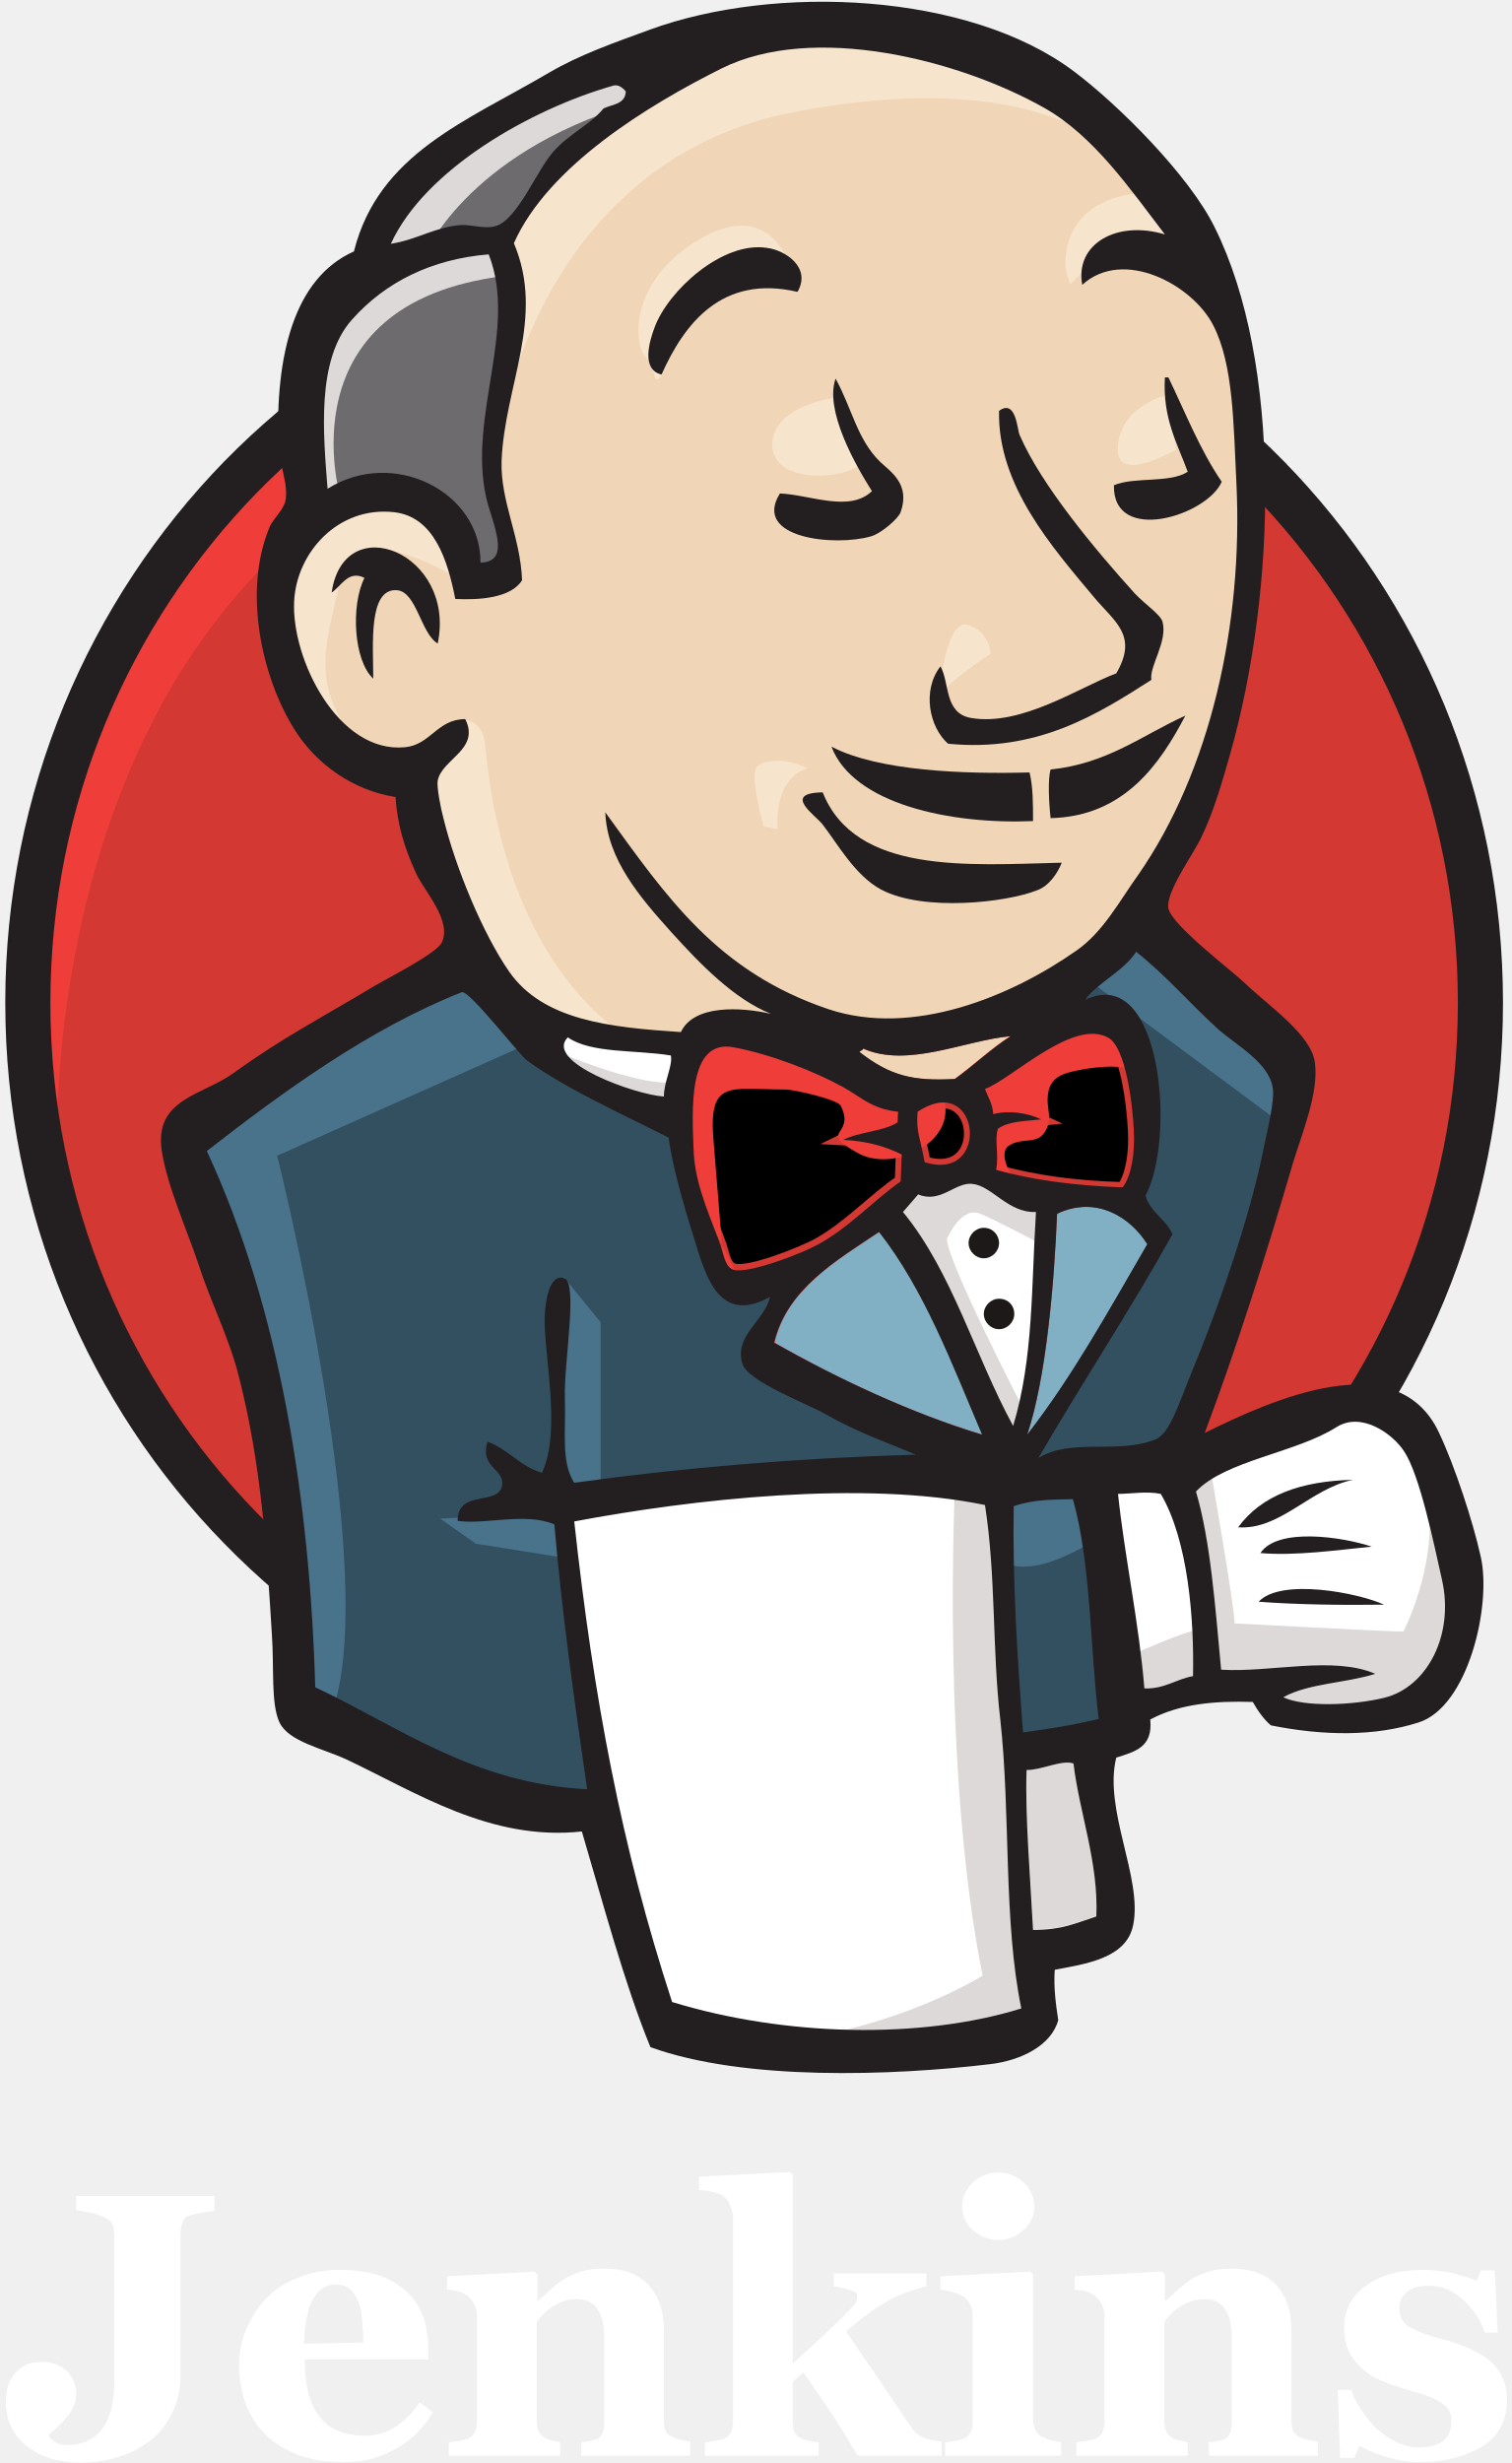
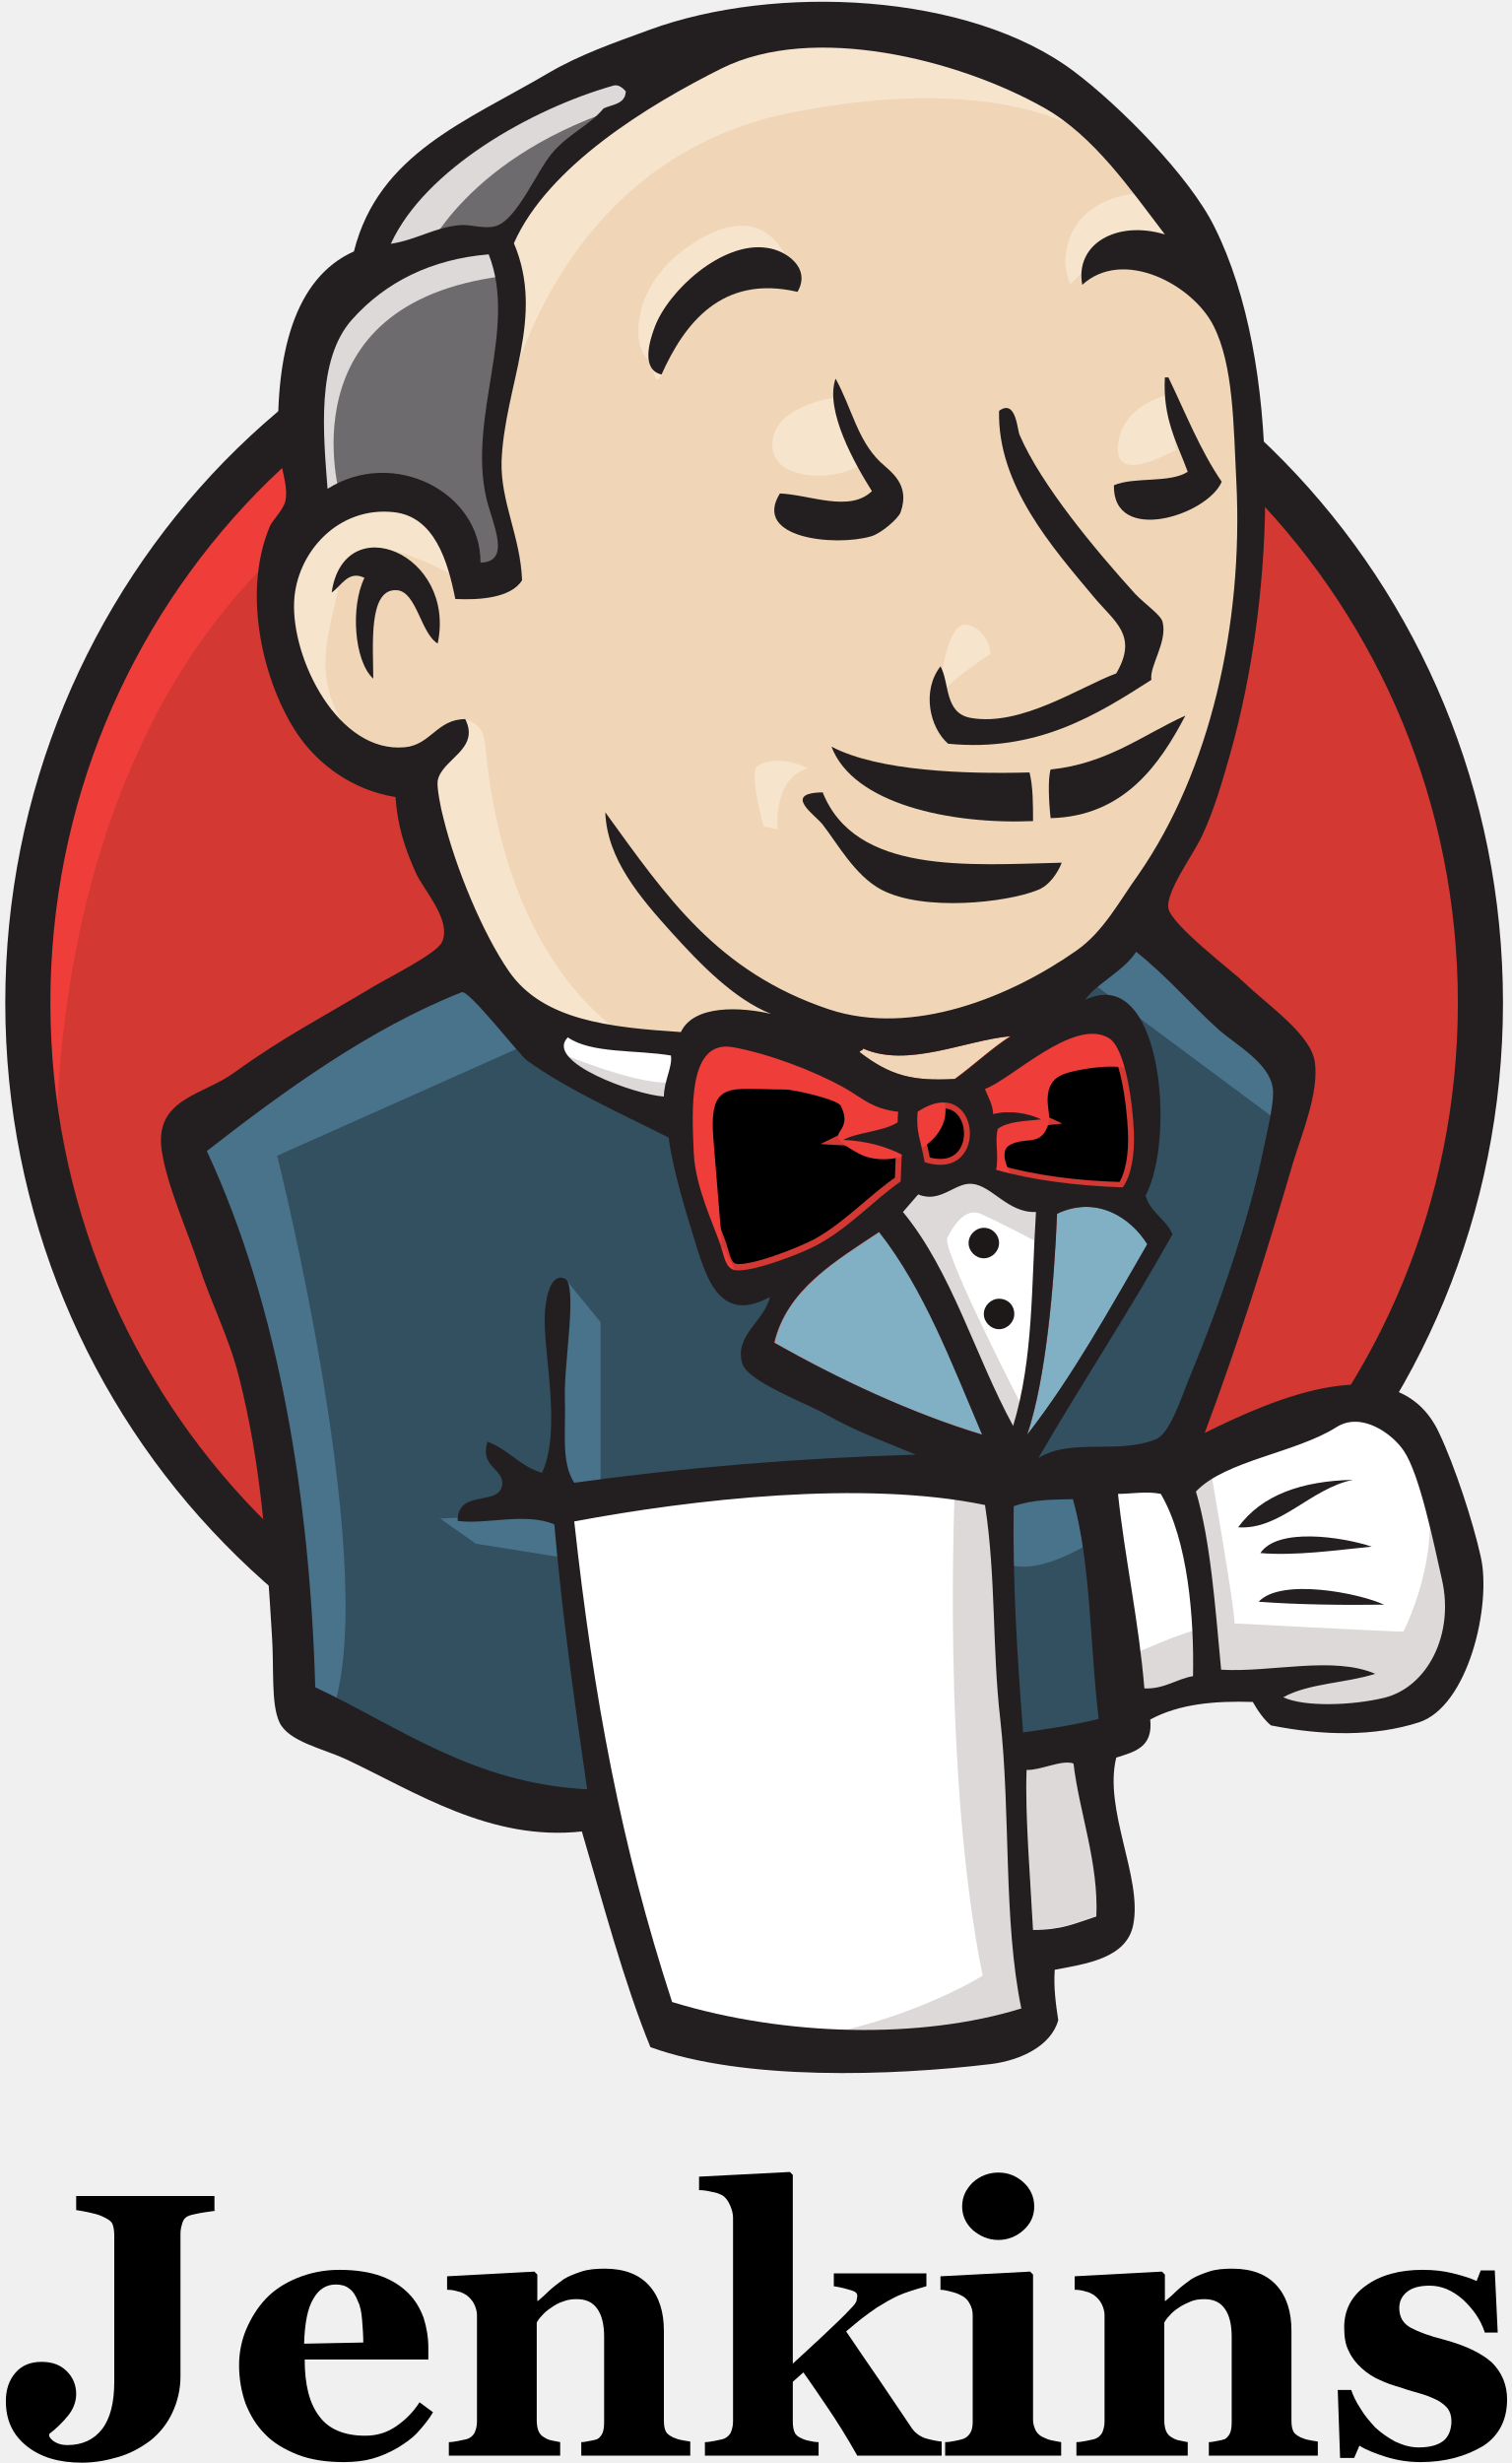
<svg xmlns="http://www.w3.org/2000/svg" width="256px" height="417px" viewBox="0 0 256 417" version="1.1" preserveAspectRatio="xMidYMid">
  <g>
    <path d="M250.741,169.278 C250.741,238.735 195.671,295.095 127.702,295.095 C59.733,295.095 4.664,238.735 4.664,169.278 C4.664,99.82 59.733,43.46 127.702,43.46 C195.671,43.46 250.741,99.82 250.741,169.278" fill="#D33833" />
    <path d="M9.724,200.434 C9.724,200.434 0.794,69.259 121.749,65.488 L113.315,51.398 L47.727,73.426 L28.974,94.958 L12.602,126.313 L3.274,162.828 L6.053,187.237" fill="#EF3D3A" />
    <path d="M43.46,83.448 C21.929,105.575 8.533,136.037 8.533,169.774 L8.533,169.774 C8.533,203.51 21.929,233.972 43.46,256.099 L43.46,256.099 C65.091,278.226 94.76,291.82 127.702,291.82 L127.702,291.82 C160.645,291.82 190.313,278.226 211.944,256.099 L211.944,256.099 C233.476,233.972 246.871,203.51 246.871,169.774 L246.871,169.774 C246.871,136.037 233.476,105.575 211.944,83.448 L211.944,83.448 C190.313,61.42 160.645,47.727 127.702,47.727 L127.702,47.727 C94.859,47.727 65.091,61.321 43.46,83.448 L43.46,83.448 L43.46,83.448 Z M38.003,261.358 C15.082,237.941 0.893,205.495 0.893,169.774 L0.893,169.774 C0.893,134.053 15.082,101.606 38.003,78.09 L38.003,78.09 C60.924,54.673 92.676,40.087 127.702,40.087 L127.702,40.087 C162.729,40.087 194.481,54.673 217.402,78.09 L217.402,78.09 C240.322,101.507 254.512,133.953 254.512,169.774 L254.512,169.774 C254.512,205.495 240.322,237.941 217.402,261.358 L217.402,261.358 C194.481,284.874 162.729,299.361 127.702,299.361 L127.702,299.361 C92.676,299.361 60.924,284.874 38.003,261.358 L38.003,261.358 L38.003,261.358 Z" fill="#231F20" />
    <path d="M179.498,169.972 L160.744,172.75 L135.442,175.628 L119.07,176.025 L103.095,175.529 L90.89,171.758 L80.074,160.05 L71.64,136.136 L69.755,130.977 L58.543,127.206 L51.994,116.391 L47.33,100.912 L52.49,87.318 L64.695,83.051 L74.518,87.715 L79.181,98.034 L84.837,97.141 L86.722,94.76 L84.837,83.944 L84.341,70.35 L87.119,51.597 L87.02,40.881 L95.553,27.188 L110.536,16.372 L136.732,5.16 L165.805,9.426 L191.107,27.684 L202.816,46.437 L210.357,60.031 L212.242,93.767 L206.586,122.84 L196.267,148.639 L186.543,162.431" fill="#F0D6B7" />
    <path d="M163.622,251.039 L96.645,253.817 L96.645,265.029 L102.301,304.422 L99.522,307.696 L52.688,291.721 L49.414,286.065 L44.75,233.079 L33.736,201.327 L31.355,193.786 L68.862,167.988 L80.571,163.324 L90.89,176.025 L99.82,183.963 L110.14,187.237 L114.803,188.626 L120.459,213.036 L124.726,218.195 L135.541,214.425 L128,229.011 L168.682,248.26 L163.622,251.039" fill="#335061" />
    <path d="M52.49,87.516 L64.695,83.25 L74.518,87.913 L79.181,98.233 L84.837,97.34 L86.226,91.684 L83.448,80.868 L86.226,55.07 L83.845,40.98 L92.279,31.157 L110.536,16.67 L105.377,9.625 L79.578,22.326 L68.763,30.76 L62.71,43.857 L53.383,56.558 L50.605,71.541 L52.49,87.516" fill="#6D6B6D" />
    <path d="M71.74,43.46 C71.74,43.46 78.784,26.096 106.865,17.662 C134.946,9.228 108.254,11.609 108.254,11.609 L77.792,23.318 L66.084,35.026 L60.924,44.353 L71.74,43.46" fill="#DCD9D8" />
    <path d="M57.65,84.242 C57.65,84.242 47.826,51.398 85.333,46.735 L83.944,41.079 L58.146,47.132 L50.605,71.541 L52.49,87.516 L57.65,84.242" fill="#DCD9D8" />
    <path d="M72.633,127.802 L78.784,121.848 C78.784,121.848 81.563,122.146 82.059,125.42 C82.555,128.695 83.944,158.264 104.087,174.14 C105.972,175.628 89.104,171.758 89.104,171.758 L74.121,148.341" fill="#F7E4CD" />
    <path d="M158.859,118.871 C158.859,118.871 159.95,104.682 163.82,105.774 C167.69,106.865 167.69,110.735 167.69,110.735 C167.69,110.735 158.363,116.688 158.859,118.871" fill="#F7E4CD" />
    <path d="M197.755,66.878 C197.755,66.878 190.016,68.465 189.321,75.312 C188.626,82.158 197.755,76.701 199.144,76.205" fill="#F7E4CD" />
    <path d="M141.098,67.374 C141.098,67.374 130.778,68.763 130.778,75.312 C130.778,81.86 142.487,81.364 145.761,78.586" fill="#F7E4CD" />
    <path d="M77.395,97.836 C77.395,97.836 59.634,87.02 57.749,97.34 C55.864,107.659 51.696,115.101 60.527,125.916 L54.474,124.031 L48.819,109.544 L46.933,95.454 L57.749,84.242 L69.953,85.135 L76.998,90.791 L77.395,97.836" fill="#F7E4CD" />
    <path d="M85.829,68.267 C85.829,68.267 93.767,26.989 134.053,19.051 C167.194,12.502 184.657,20.44 191.206,27.981 C191.206,27.981 161.637,-7.144 133.557,3.572 C105.476,14.388 84.837,34.034 85.333,46.636 C86.127,68.267 85.829,68.267 85.829,68.267" fill="#F7E4CD" />
    <path d="M194.481,32.645 C194.481,32.645 180.887,32.149 180.391,44.353 C180.391,44.353 180.391,46.239 181.284,48.124 C181.284,48.124 192.099,35.919 198.648,42.468" fill="#F7E4CD" />
    <path d="M135.045,49.414 C135.045,49.414 132.664,30.76 116.788,41.575 C106.468,48.62 107.46,58.443 109.247,60.329 C111.132,62.214 110.636,65.984 112.025,63.405 C113.414,60.825 113.017,52.391 118.177,50.009 C123.237,47.628 131.771,45.048 135.045,49.414" fill="#F7E4CD" />
    <path d="M90.989,176.025 L46.933,195.671 C46.933,195.671 65.191,268.304 55.864,290.828 L49.315,288.447 L48.819,260.763 L36.614,208.372 L31.454,193.885 L77.395,162.927 L90.989,176.025" fill="#49728B" />
    <path d="M95.454,216.211 L101.705,223.851 L101.705,251.932 L94.264,251.932 C94.264,251.932 93.371,232.285 93.371,229.904 C93.371,227.522 94.264,219.088 94.264,219.088" fill="#49728B" />
    <path d="M95.653,256.198 L74.518,257.091 L80.571,261.358 L95.553,263.74" fill="#49728B" />
    <path d="M167.789,251.535 L185.153,251.039 L189.42,294.102 L171.659,296.484 L167.789,251.535" fill="#335061" />
    <path d="M172.453,251.535 L198.648,250.146 C198.648,250.146 209.464,222.958 209.464,221.569 C209.464,220.18 218.791,182.177 218.791,182.177 L197.656,160.149 L193.389,156.378 L182.177,167.591 L182.177,211.15 L172.453,251.535" fill="#335061" />
    <path d="M184.161,248.26 L167.789,251.535 L170.171,264.633 C176.223,267.411 186.543,259.969 186.543,259.969" fill="#49728B" />
    <path d="M184.657,166.202 L217.501,190.611 L218.394,179.398 L193.588,156.478 L184.657,166.202" fill="#49728B" />
    <path d="M111.926,343.814 L102.202,304.422 L97.34,275.349 L96.546,253.817 L140.502,251.436 L167.789,251.436 L165.309,300.651 L169.575,338.654 L169.079,345.699 L133.457,348.478 L111.926,343.814" fill="#FFFFFF" />
    <path d="M161.736,251.039 C161.736,251.039 159.355,299.758 166.4,334.487 C166.4,334.487 152.31,343.417 131.771,345.699 L171.163,344.31 L175.826,341.532 L170.171,264.732 L168.682,248.26" fill="#DCD9D8" />
    <path d="M190.115,290.431 L208.372,285.271 L243.002,283.386 L248.161,267.411 L238.834,239.727 L228.019,238.338 L213.036,243.002 L198.747,250.047 L191.107,248.657 L185.153,251.039" fill="#FFFFFF" />
    <path d="M189.817,281.005 C189.817,281.005 202.022,275.349 203.907,275.845 L198.747,250.047 L204.8,247.665 C204.8,247.665 209.067,272.074 209.067,274.853 C209.067,274.853 235.262,276.242 237.643,276.242 C237.643,276.242 243.299,265.426 241.91,254.214 L247.07,269.197 L247.566,277.631 L240.025,288.843 L231.591,290.729 L217.501,290.233 L212.837,284.18 L196.465,286.561 L191.305,288.447" fill="#DCD9D8" />
    <path d="M171.361,247.764 L161.042,221.569 L150.226,206.09 C150.226,206.09 152.608,199.541 155.882,199.541 L166.698,199.541 L177.017,203.312 L176.124,220.676 L171.361,247.764" fill="#FFFFFF" />
    <path d="M173.445,238.834 C173.445,238.834 160.347,213.532 160.347,209.761 C160.347,209.761 162.729,204.105 166.003,205.495 C169.278,206.884 176.322,210.654 176.322,210.654 L176.322,201.724 L160.347,198.45 L149.532,199.839 L167.789,243.101 L171.56,243.597" fill="#DCD9D8" />
    <path d="M116.093,177.017 L103.095,175.628 L90.89,171.857 L90.89,176.124 L96.843,182.673 L115.597,191.107" fill="#FFFFFF" />
    <path d="M95.157,178.406 C95.157,178.406 109.643,184.459 114.406,183.07 L114.902,188.726 L101.805,185.947 L93.867,180.291 L95.157,178.406" fill="#DCD9D8" />
    <path d="M190.115,201.129 C182.177,200.93 174.933,199.938 168.682,198.152 C169.079,195.572 168.285,193.091 168.98,191.206 C170.766,189.916 173.643,189.916 176.322,189.619 C174.04,188.527 170.766,188.031 168.186,188.726 C168.087,186.94 167.293,185.848 166.797,184.459 C171.262,182.871 181.78,172.453 187.733,175.826 C190.611,177.513 191.802,186.84 192,191.504 C192.198,195.274 191.603,199.045 190.115,201.129" fill="#D33833" />
    <path d="M190.115,201.129 C182.177,200.93 174.933,199.938 168.682,198.152 C169.079,195.572 168.285,193.091 168.98,191.206 C170.766,189.916 173.643,189.916 176.322,189.619 C174.04,188.527 170.766,188.031 168.186,188.726 C168.087,186.94 167.293,185.848 166.797,184.459 C171.262,182.871 181.78,172.453 187.733,175.826 C190.611,177.513 191.802,186.84 192,191.504 C192.198,195.274 191.603,199.045 190.115,201.129 L190.115,201.129 Z" stroke="#D33833" stroke-width="2" />
    <path d="M152.112,188.13 C152.112,188.726 152.112,189.321 152.012,189.916 C149.532,191.504 145.563,191.504 142.784,192.893 C146.753,193.091 149.929,194.084 152.707,195.374 C152.608,196.862 152.608,198.45 152.509,199.938 C147.944,203.014 143.777,207.678 138.419,210.654 C135.839,212.043 127.008,215.616 124.329,214.921 C122.84,214.524 122.642,212.639 122.047,210.853 C120.757,207.082 117.78,200.93 117.482,195.175 C117.184,187.932 116.391,175.727 124.229,177.216 C130.58,178.406 137.922,181.284 142.784,183.963 C145.86,185.749 147.547,187.733 152.112,188.13" fill="#D33833" />
    <path d="M152.112,188.13 C152.112,188.726 152.112,189.321 152.012,189.916 C149.532,191.504 145.563,191.504 142.784,192.893 C146.753,193.091 149.929,194.084 152.707,195.374 C152.608,196.862 152.608,198.45 152.509,199.938 C147.944,203.014 143.777,207.678 138.419,210.654 C135.839,212.043 127.008,215.616 124.329,214.921 C122.84,214.524 122.642,212.639 122.047,210.853 C120.757,207.082 117.78,200.93 117.482,195.175 C117.184,187.932 116.391,175.727 124.229,177.216 C130.58,178.406 137.922,181.284 142.784,183.963 C145.86,185.749 147.547,187.733 152.112,188.13 L152.112,188.13 Z" stroke="#D33833" stroke-width="2" />
    <path d="M156.577,196.763 C155.882,192.794 155.088,191.702 155.386,188.229 C166.003,181.184 167.888,200.335 156.577,196.763" fill="#D33833" />
    <path d="M156.577,196.763 C155.882,192.794 155.088,191.702 155.386,188.229 C166.003,181.184 167.888,200.335 156.577,196.763 L156.577,196.763 Z" stroke="#D33833" stroke-width="2" />
    <path d="M171.857,199.938 C171.857,199.938 168.583,195.274 170.964,193.885 C173.346,192.496 175.628,193.885 177.017,191.504 C178.406,189.122 177.017,187.733 177.513,184.955 C178.009,182.177 180.291,181.681 182.673,181.184 C185.054,180.688 191.603,179.795 192.496,182.078 L189.718,173.643 L184.062,171.758 L166.301,182.078 L165.408,187.237 L165.408,197.557" fill="#EF3D3A" />
    <path d="M122.642,215.417 C122.047,208.074 121.451,200.831 120.856,193.488 C119.864,182.574 123.436,184.459 132.961,184.459 C134.45,184.459 141.891,186.146 142.388,187.237 C144.967,192.496 138.121,191.305 145.364,195.274 C151.417,198.549 162.233,193.29 159.752,185.848 C158.363,184.161 152.608,185.352 150.524,184.26 C146.853,182.375 143.181,180.49 139.51,178.605 C134.847,176.223 124.13,172.651 119.169,176.025 C106.567,184.558 119.963,205.991 124.428,214.921" fill="#EF3D3A" />
    <path d="M135.045,49.414 C122.245,46.437 115.895,54.772 112.025,63.405 C108.552,62.611 109.941,57.848 110.834,55.467 C113.116,49.216 122.344,40.781 129.885,41.972 C133.06,42.369 137.426,45.346 135.045,49.414" fill="#231F20" />
    <path d="M197.259,63.901 L197.854,63.901 C200.732,69.854 203.212,76.205 206.884,81.563 C204.403,87.318 188.428,92.279 188.626,82.158 C192.099,80.67 198.053,81.86 201.129,79.876 C199.343,75.014 196.862,70.847 197.259,63.901" fill="#231F20" />
    <path d="M141.495,64.099 C144.273,69.16 145.166,74.419 149.036,78.189 C150.822,79.876 154.195,81.96 152.509,86.722 C152.112,87.814 149.234,90.295 147.547,90.791 C141.495,92.577 127.305,91.188 132.068,83.547 C137.129,83.746 143.876,86.822 147.647,83.15 C144.769,78.586 139.609,69.457 141.495,64.099" fill="#231F20" />
    <path d="M194.977,115.101 C185.848,120.955 175.628,127.405 160.546,125.916 C157.371,123.138 156.081,116.887 159.256,112.819 C160.843,115.597 159.851,120.757 164.416,121.55 C172.949,123.039 182.871,116.291 189.023,114.009 C192.794,107.56 188.726,105.278 185.253,101.11 C178.208,92.676 168.881,82.158 169.178,69.557 C172.056,67.473 172.254,72.732 172.651,73.625 C176.322,82.158 185.55,93.172 192.198,100.515 C193.885,102.301 196.564,104.087 196.862,105.278 C197.755,108.651 194.58,112.819 194.977,115.101" fill="#231F20" />
    <path d="M74.121,108.949 C71.243,107.262 70.549,100.118 67.175,99.919 C62.313,99.622 63.206,109.247 63.206,114.902 C59.932,111.926 59.336,102.598 61.718,97.836 C58.94,96.447 57.749,99.324 56.161,100.316 C58.245,85.929 77.296,93.668 74.121,108.949" fill="#231F20" />
    <path d="M200.732,121.153 C196.465,129.29 190.412,138.22 177.91,138.518 C177.612,135.938 177.414,131.87 177.91,130.282 C187.535,129.29 193.488,124.428 200.732,121.153" fill="#231F20" />
    <path d="M140.8,126.412 C148.738,130.58 163.423,131.076 174.338,130.778 C174.933,133.16 174.933,136.136 174.933,139.014 C160.943,139.609 144.471,136.136 140.8,126.412" fill="#231F20" />
    <path d="M139.312,134.152 C144.868,148.043 163.82,146.456 179.795,146.059 C179.101,147.845 177.612,150.028 175.628,150.722 C170.468,152.806 156.378,154.394 149.234,150.623 C144.769,148.242 141.792,142.784 139.312,139.609 C138.22,138.121 132.267,134.251 139.312,134.152" fill="#231F20" />
    <path d="M194.282,210.654 C187.833,221.767 181.581,233.178 173.941,242.902 C177.116,233.476 178.505,217.6 179.002,205.495 C185.749,202.319 191.504,206.189 194.282,210.654" fill="#81B0C4" />
    <path d="M229.11,250.543 C221.867,252.031 216.806,259.076 209.662,258.58 C213.631,253.122 220.378,250.741 229.11,250.543" fill="#231F20" />
    <path d="M232.285,261.854 C226.332,262.45 219.386,263.442 213.433,262.946 C216.31,258.58 227.225,260.167 232.285,261.854" fill="#231F20" />
    <path d="M234.369,271.678 C227.721,271.777 219.485,271.678 213.135,271.181 C216.905,267.113 230.102,269.693 234.369,271.678" fill="#231F20" />
    <path d="M181.78,298.468 C182.772,306.803 186.047,315.237 185.65,324.366 C181.978,325.557 179.895,326.648 174.933,326.648 C174.636,318.909 173.544,307.002 173.842,299.56 C176.223,299.758 179.795,297.873 181.78,298.468" fill="#DCD9D8" />
    <path d="M171.064,175.429 C167.69,177.612 164.912,180.291 161.637,182.673 C154.493,183.07 150.623,182.177 145.464,178.109 C145.563,177.811 146.059,177.91 146.059,177.513 C153.699,180.887 163.423,176.124 171.064,175.429" fill="#F0D6B7" />
    <path d="M131.175,227.324 C133.259,218.295 141.495,213.532 148.936,208.571 C156.577,218.295 161.24,230.797 166.4,242.902 C154.195,239.231 141.792,233.377 131.175,227.324" fill="#81B0C4" />
    <path d="M173.842,299.659 C173.544,307.101 174.536,318.909 174.933,326.747 C179.895,326.747 181.978,325.656 185.65,324.465 C186.047,315.336 182.772,306.902 181.78,298.567 C179.795,297.873 176.223,299.758 173.842,299.659 L173.842,299.659 Z M97.24,257.588 C100.515,287.454 105.178,312.459 113.811,338.952 C132.961,344.806 155.981,345.302 172.949,340.043 C169.873,325.16 171.163,307.002 169.377,291.026 C167.988,279.02 168.682,267.014 166.797,254.809 C146.257,250.543 117.284,253.817 97.24,257.588 L97.24,257.588 Z M171.659,255.008 C171.46,267.808 172.254,280.509 173.247,293.309 C178.208,292.614 181.482,292.118 186.047,291.026 C184.558,278.722 184.757,264.732 181.681,253.817 C178.208,253.916 175.132,253.817 171.659,255.008 L171.659,255.008 Z M196.564,252.924 C194.183,252.428 191.504,252.924 189.321,252.924 C190.412,263.343 192.893,274.853 193.786,285.867 C197.259,285.966 199.144,284.279 202.022,283.783 C202.22,274.158 201.228,260.862 196.564,252.924 L196.564,252.924 L196.564,252.924 Z M234.369,287.454 C241.712,285.668 246.276,276.738 244.192,267.51 C242.803,261.358 240.422,249.65 237.743,245.681 C235.857,242.803 230.598,238.933 226.332,241.612 C219.485,245.978 207.479,247.268 202.518,252.527 C204.998,260.862 205.792,272.174 206.784,282.691 C215.318,283.188 225.736,280.31 232.881,283.386 C227.919,284.974 221.569,284.974 217.302,287.355 C220.874,289.042 229.011,288.744 234.369,287.454 L234.369,287.454 L234.369,287.454 Z M166.301,242.902 C161.141,230.797 156.478,218.295 148.837,208.571 C141.395,213.532 133.259,218.295 131.076,227.324 C141.792,233.377 154.195,239.231 166.301,242.902 L166.301,242.902 Z M179.002,205.495 C178.505,217.6 177.116,233.476 173.941,242.902 C181.581,233.079 187.833,221.767 194.282,210.654 C191.504,206.189 185.749,202.319 179.002,205.495 L179.002,205.495 Z M164.614,200.434 C161.736,200.136 159.256,203.808 155.485,202.22 C154.592,203.212 153.798,204.205 152.905,205.197 C161.24,215.318 165.11,229.606 171.56,241.414 C175.033,230.003 174.636,217.6 175.429,205.197 C170.667,205.395 167.988,200.732 164.614,200.434 L164.614,200.434 Z M155.386,188.229 C155.088,191.702 155.882,192.794 156.577,196.763 C167.888,200.335 166.003,181.184 155.386,188.229 L155.386,188.229 Z M142.784,184.062 C137.922,181.383 130.58,178.505 124.229,177.315 C116.391,175.826 117.184,188.031 117.482,195.274 C117.78,201.029 120.757,207.082 122.047,210.952 C122.642,212.738 122.84,214.623 124.329,215.02 C127.008,215.616 135.938,212.143 138.419,210.753 C143.777,207.876 147.944,203.212 152.509,200.037 C152.608,198.549 152.608,196.961 152.707,195.473 C149.929,194.084 146.853,193.191 142.784,192.992 C145.464,191.603 149.532,191.603 152.012,190.016 C152.012,189.42 152.012,188.825 152.112,188.229 C147.547,187.733 145.86,185.749 142.784,184.062 L142.784,184.062 Z M96.149,175.628 C92.081,179.795 107.56,185.352 112.422,185.65 C112.422,183.07 113.91,180.589 113.612,178.704 C107.758,177.712 100.118,178.406 96.149,175.628 L96.149,175.628 Z M146.158,177.513 C146.158,177.91 145.662,177.811 145.563,178.109 C150.822,182.177 154.691,183.07 161.736,182.673 C164.912,180.391 167.789,177.612 171.163,175.429 C163.423,176.124 153.699,180.887 146.158,177.513 L146.158,177.513 Z M192,191.405 C191.802,186.84 190.611,177.414 187.733,175.727 C181.78,172.254 171.262,182.772 166.797,184.36 C167.293,185.749 168.087,186.84 168.186,188.626 C170.865,187.932 174.04,188.428 176.322,189.519 C173.643,189.817 170.766,189.817 168.98,191.107 C168.384,192.992 169.178,195.473 168.682,198.053 C174.933,199.839 182.177,200.732 190.115,201.029 C191.603,199.045 192.198,195.274 192,191.405 L192,191.405 Z M89.302,179.597 C88.012,178.704 79.38,167.491 78.189,167.988 C62.611,174.14 48.025,184.757 35.026,194.878 C47.429,221.569 52.49,254.214 53.383,285.668 C67.572,292.316 80.074,301.941 99.423,302.933 C97.141,287.157 95.157,272.967 93.867,258.084 C89.005,256 82.059,258.183 77.495,257.488 C77.495,252.031 84.44,255.107 85.036,251.436 C85.433,248.657 81.166,248.459 82.555,244.093 C86.127,245.383 88.012,248.26 91.783,249.352 C95.256,241.811 91.783,228.416 92.279,222.065 C92.378,220.874 92.874,215.516 95.553,216.409 C97.935,217.203 95.454,230.797 95.653,236.75 C95.851,242.307 94.958,247.566 97.24,251.039 C115.895,248.459 134.847,246.871 155.088,246.276 C150.623,244.391 145.364,242.605 139.609,239.33 C136.434,237.544 126.611,233.873 125.718,230.896 C124.229,226.133 129.488,223.653 130.381,219.584 C120.955,224.744 119.169,214.623 116.887,207.578 C114.902,201.129 113.712,196.267 113.216,192.595 C104.98,188.428 96.248,184.558 89.302,179.597 L89.302,179.597 L89.302,179.597 Z M183.764,169.278 C196.763,163.026 199.144,192.794 193.984,202.419 C194.778,205.296 197.457,206.388 198.549,208.967 C191.305,221.966 183.268,234.071 175.826,246.871 C181.284,243.398 189.222,246.276 195.671,243.696 C198.053,242.803 199.74,237.346 201.526,232.98 C206.487,221.073 211.647,205.991 213.929,194.679 C214.425,192.099 215.913,186.443 215.516,184.161 C214.921,179.994 209.364,176.918 206.487,174.437 C201.228,169.674 197.953,165.606 192.397,161.141 C190.313,164.416 185.55,166.598 183.764,169.278 L183.764,169.278 L183.764,169.278 Z M59.634,54.078 C53.482,60.924 54.772,73.625 55.467,82.753 C66.679,75.709 81.464,83.349 81.364,95.256 C86.722,95.157 83.349,88.608 82.357,84.341 C79.181,70.549 87.715,55.665 82.753,43.064 C73.129,43.857 65.29,47.727 59.634,54.078 L59.634,54.078 L59.634,54.078 Z M103.888,14.487 C89.898,18.456 71.938,28.676 66.183,41.278 C70.648,40.583 73.724,38.4 78.09,38.102 C79.777,38.003 81.96,38.797 83.845,38.301 C87.616,37.309 90.89,28.775 93.767,25.6 C96.546,22.524 99.919,21.135 102.202,18.357 C103.69,17.662 105.873,17.662 105.972,15.479 C105.377,14.784 104.682,14.288 103.888,14.487 L103.888,14.487 Z M176.819,18.257 C162.233,10.022 137.625,3.87 122.146,11.609 C109.643,17.86 92.775,28.18 87.02,41.178 C92.378,53.78 85.433,65.29 84.936,78.09 C84.738,84.936 88.112,90.791 88.409,98.233 C86.524,101.309 80.967,101.606 77.098,101.408 C75.808,94.859 73.526,87.516 66.778,86.722 C57.253,85.631 50.208,93.569 49.811,101.805 C49.315,111.529 57.253,127.603 68.564,126.512 C72.93,126.115 74.022,121.749 78.784,121.749 C81.364,126.909 74.816,128.496 74.121,132.167 C73.922,133.16 74.617,136.831 75.113,138.617 C77.197,147.051 81.761,158.065 86.226,164.515 C91.981,172.75 103.194,173.941 115.299,174.735 C117.482,170.071 125.42,170.468 130.58,171.659 C124.329,169.178 118.574,163.225 113.811,157.966 C108.353,151.913 102.797,145.464 102.499,137.526 C112.918,151.913 121.451,164.515 140.304,170.865 C154.592,175.628 171.262,168.682 182.276,160.943 C186.84,157.767 189.519,152.608 192.794,148.043 C204.899,130.58 210.555,105.774 209.364,81.662 C208.868,71.74 208.868,61.817 205.495,55.169 C202.022,48.223 190.214,41.873 183.268,48.223 C181.978,41.377 189.023,37.209 197.259,39.69 C191.405,32.05 185.253,23.02 176.819,18.257 L176.819,18.257 L176.819,18.257 Z M204.006,242.605 C215.417,236.949 236.651,227.423 243.696,242.605 C246.375,248.26 249.451,257.687 250.741,263.541 C252.626,271.678 248.657,288.943 240.223,291.622 C232.781,294.003 224.149,293.904 215.219,292.118 C214.127,291.225 213.036,289.736 212.143,288.149 C205.792,287.95 199.74,288.447 194.778,291.126 C195.274,295.888 192.099,296.583 189.023,297.575 C186.84,306.406 193.488,317.916 191.901,325.854 C190.809,331.609 183.764,332.502 178.605,333.495 C178.406,336.67 178.803,339.349 179.2,342.028 C178.009,346.394 172.75,348.874 167.69,349.47 C151.119,351.454 126.016,352.347 110.14,346.592 C105.674,335.678 102.202,322.481 98.53,310.078 C83.051,311.764 70.45,303.429 58.642,297.873 C54.574,295.988 48.918,294.896 47.33,291.622 C45.842,288.447 46.437,282.394 46.04,276.738 C45.147,262.152 44.254,248.062 40.484,233.178 C38.797,226.431 35.721,220.577 33.637,214.127 C31.653,208.174 28.279,200.732 27.386,194.778 C26.096,185.947 34.431,185.451 39.69,181.581 C47.926,175.628 54.375,172.353 63.305,166.995 C65.984,165.408 73.922,161.439 74.816,159.553 C76.602,155.882 71.74,150.722 70.45,147.845 C68.366,143.281 67.274,139.411 66.977,134.946 C59.535,133.755 53.78,129.29 50.406,124.329 C44.75,115.994 40.781,100.614 45.743,89.005 C46.14,88.112 48.025,86.226 48.322,84.837 C48.918,82.059 47.231,78.388 47.132,75.411 C46.636,60.229 49.712,47.132 59.932,42.567 C64.099,25.997 78.983,20.54 92.974,12.304 C98.233,9.228 103.988,7.243 109.941,5.06 C131.274,-2.778 164.118,-1.29 181.879,12.105 C189.42,17.761 201.426,29.767 205.693,38.499 C217.104,61.42 216.211,99.82 208.273,127.802 C207.181,131.572 205.693,137.029 203.51,141.594 C202.022,144.769 197.358,151.02 197.854,153.798 C198.45,156.676 208.571,164.316 210.753,166.4 C214.623,170.171 222.065,175.132 222.66,179.895 C223.355,184.955 220.478,191.901 218.989,196.763 C214.226,213.036 209.464,228.019 204.006,242.605 L204.006,242.605 Z" fill="#231F20" />
    <path d="M128.099,129.885 C128.695,129.091 132.068,127.802 136.831,130.084 C136.831,130.084 131.175,130.977 131.671,140.403 L129.29,139.907 C129.389,140.006 126.909,131.473 128.099,129.885" fill="#F7E4CD" />
    <path d="M169.178,210.456 C169.178,211.845 167.988,213.036 166.598,213.036 C165.209,213.036 164.019,211.845 164.019,210.456 C164.019,209.067 165.209,207.876 166.598,207.876 C168.087,207.876 169.178,209.067 169.178,210.456" fill="#1D1919" />
    <path d="M171.758,222.462 C171.758,223.851 170.567,225.042 169.178,225.042 C167.789,225.042 166.598,223.851 166.598,222.462 C166.598,221.073 167.789,219.882 169.178,219.882 C170.667,219.882 171.758,220.974 171.758,222.462" fill="#1D1919" />
-     <g transform="translate(0.992248, 367.1318)" fill="#fff">
+     <g transform="translate(0.992248, 367.1318)" fill="#000">
      <path d="M35.622,7.144 C34.828,7.243 34.133,7.343 33.538,7.442 C32.943,7.541 32.347,7.64 31.553,7.839 C30.66,8.037 30.164,8.434 29.966,9.029 C29.767,9.625 29.569,10.22 29.569,11.014 L29.569,35.225 C29.569,37.408 29.073,39.491 28.18,41.377 C27.287,43.262 26.096,44.75 24.509,46.04 C22.921,47.231 21.135,48.223 19.15,48.819 C17.166,49.414 15.082,49.811 12.899,49.811 C9.029,49.811 5.953,48.918 3.572,47.033 C1.191,45.147 0,42.667 0,39.392 C0,37.507 0.496,35.919 1.588,34.629 C2.679,33.34 4.167,32.744 6.053,32.744 C7.839,32.744 9.228,33.24 10.319,34.332 C11.411,35.423 11.907,36.713 11.907,38.202 C11.907,39.491 11.411,40.781 10.518,41.873 C9.625,42.964 8.533,44.056 7.343,44.949 L7.343,45.346 C7.541,45.743 7.938,46.14 8.533,46.437 C9.129,46.735 9.823,46.834 10.419,46.834 C12.899,46.834 14.884,45.941 16.273,44.155 C17.662,42.369 18.357,39.69 18.357,36.118 L18.357,11.312 C18.357,10.617 18.257,9.922 18.059,9.426 C17.86,8.93 17.265,8.533 16.372,8.136 C15.777,7.839 14.983,7.64 14.09,7.442 C13.197,7.243 12.502,7.144 11.907,7.045 L11.907,4.664 L35.324,4.664 L35.324,7.144 L35.622,7.144 Z" />
      <path d="M72.335,41.278 C71.64,42.468 70.747,43.56 69.755,44.651 C68.763,45.743 67.572,46.536 66.282,47.33 C64.893,48.124 63.504,48.719 62.115,49.116 C60.726,49.513 59.039,49.712 57.253,49.712 C54.177,49.712 51.597,49.315 49.315,48.422 C47.132,47.529 45.247,46.437 43.857,44.949 C42.369,43.46 41.377,41.774 40.583,39.789 C39.888,37.805 39.491,35.622 39.491,33.34 C39.491,31.256 39.888,29.172 40.682,27.287 C41.476,25.402 42.567,23.616 43.957,22.127 C45.346,20.639 47.132,19.448 49.315,18.555 C51.498,17.662 53.879,17.166 56.459,17.166 C59.336,17.166 61.718,17.563 63.603,18.257 C65.488,18.952 66.977,19.944 68.167,21.135 C69.358,22.326 70.152,23.715 70.747,25.302 C71.243,26.89 71.541,28.577 71.541,30.363 L71.541,32.347 L50.605,32.347 C50.605,36.614 51.398,39.789 53.085,41.972 C54.673,44.155 57.352,45.247 60.825,45.247 C62.809,45.247 64.496,44.75 66.084,43.659 C67.671,42.567 68.961,41.278 70.053,39.591 L72.335,41.278 L72.335,41.278 Z M60.527,29.47 C60.527,28.279 60.428,26.989 60.329,25.699 C60.229,24.409 60.031,23.318 59.634,22.524 C59.237,21.532 58.84,20.837 58.146,20.341 C57.55,19.845 56.757,19.647 55.864,19.647 C54.276,19.647 52.986,20.44 52.093,22.028 C51.101,23.616 50.605,26.195 50.505,29.668 L60.527,29.47 L60.527,29.47 Z" />
      <path d="M116.093,48.62 L97.439,48.62 L97.439,46.338 C97.836,46.338 98.332,46.239 98.828,46.14 C99.423,46.04 99.82,45.941 100.118,45.842 C100.515,45.643 100.812,45.247 101.011,44.85 C101.209,44.453 101.309,43.758 101.309,42.964 L101.309,28.478 C101.309,26.394 100.912,24.806 100.118,23.715 C99.324,22.623 98.233,22.127 96.645,22.127 C95.851,22.127 95.057,22.226 94.363,22.524 C93.668,22.722 92.974,23.119 92.279,23.616 C91.684,24.012 91.188,24.409 90.791,24.905 C90.394,25.302 90.096,25.699 89.898,26.096 L89.898,42.667 C89.898,43.361 89.997,43.957 90.195,44.453 C90.394,44.949 90.791,45.346 91.188,45.544 C91.485,45.743 91.882,45.941 92.378,46.04 C92.874,46.14 93.371,46.239 93.867,46.338 L93.867,48.62 L75.014,48.62 L75.014,46.338 C75.51,46.338 76.006,46.239 76.602,46.14 C77.098,46.04 77.594,45.941 77.991,45.842 C78.685,45.643 79.082,45.247 79.38,44.75 C79.578,44.254 79.777,43.659 79.777,42.865 L79.777,24.806 C79.777,24.211 79.578,23.516 79.281,22.921 C78.983,22.326 78.487,21.829 77.991,21.433 C77.594,21.234 77.197,20.936 76.602,20.837 C76.006,20.639 75.411,20.54 74.716,20.54 L74.716,18.257 L89.501,17.464 L89.997,17.96 L89.997,22.425 L90.096,22.425 C90.691,21.929 91.386,21.333 92.18,20.54 C92.974,19.845 93.767,19.25 94.462,18.753 C95.256,18.257 96.248,17.86 97.439,17.464 C98.629,17.067 100.019,16.967 101.408,16.967 C104.781,16.967 107.262,17.96 108.949,19.845 C110.636,21.73 111.429,24.31 111.429,27.485 L111.429,42.667 C111.429,43.46 111.529,44.056 111.727,44.453 C111.926,44.949 112.422,45.247 113.017,45.544 C113.315,45.643 113.712,45.842 114.208,45.941 C114.704,46.04 115.2,46.14 115.895,46.239 L115.895,48.62 L116.093,48.62 Z" />
      <path d="M158.76,48.62 L144.174,48.62 C142.388,45.445 140.701,42.766 139.212,40.583 C137.724,38.4 136.335,36.316 135.045,34.53 L133.259,36.118 L133.259,42.865 C133.259,43.56 133.358,44.254 133.557,44.651 C133.755,45.147 134.152,45.445 134.847,45.743 C135.243,45.941 135.64,46.04 136.136,46.14 C136.633,46.239 137.129,46.338 137.625,46.338 L137.625,48.62 L118.375,48.62 L118.375,46.338 C118.871,46.338 119.367,46.239 119.963,46.14 C120.459,46.04 120.955,45.941 121.352,45.842 C122.047,45.643 122.443,45.247 122.741,44.75 C122.94,44.254 123.138,43.659 123.138,42.865 L123.138,8.335 C123.138,7.64 122.94,6.946 122.642,6.251 C122.344,5.557 121.947,4.961 121.352,4.564 C120.955,4.366 120.36,4.068 119.566,3.969 C118.772,3.771 118.078,3.671 117.383,3.671 L117.383,1.389 L132.763,0.595 L133.259,1.091 L133.259,33.042 C134.747,31.653 136.533,30.065 138.419,28.279 C140.304,26.493 141.891,25.005 142.983,23.814 C143.678,23.119 144.074,22.623 144.074,22.226 C144.174,21.829 144.174,21.631 144.174,21.532 C144.174,21.135 143.876,20.837 143.181,20.639 C142.487,20.44 141.594,20.143 140.205,19.944 L140.205,17.761 L155.882,17.761 L155.882,19.944 C153.798,20.54 152.211,21.036 151.119,21.532 C150.028,22.028 148.837,22.722 147.547,23.516 C146.654,24.112 145.86,24.707 145.067,25.302 C144.273,25.898 143.38,26.691 142.288,27.584 C144.273,30.561 146.158,33.24 147.845,35.721 C149.532,38.202 151.318,40.881 153.203,43.659 C153.798,44.651 154.592,45.247 155.584,45.643 C156.577,45.941 157.47,46.14 158.462,46.239 L158.462,48.62 L158.76,48.62 Z" />
      <path d="M178.605,48.62 L159.057,48.62 L159.057,46.338 C159.553,46.338 160.149,46.239 160.645,46.14 C161.141,46.04 161.637,45.941 161.935,45.842 C162.629,45.643 163.026,45.247 163.324,44.75 C163.622,44.254 163.721,43.659 163.721,42.865 L163.721,24.806 C163.721,24.112 163.522,23.417 163.225,22.921 C162.927,22.326 162.53,21.929 162.034,21.631 C161.637,21.433 161.141,21.135 160.347,20.936 C159.553,20.738 158.859,20.54 158.264,20.54 L158.264,18.257 L173.445,17.464 L173.941,17.96 L173.941,42.567 C173.941,43.262 174.14,43.857 174.437,44.453 C174.735,44.949 175.231,45.346 175.727,45.544 C176.124,45.743 176.62,45.941 177.116,46.04 C177.612,46.14 178.109,46.239 178.704,46.338 L178.704,48.62 L178.605,48.62 Z M174.14,6.45 C174.14,8.037 173.544,9.327 172.353,10.419 C171.163,11.51 169.674,12.105 168.087,12.105 C166.4,12.105 165.011,11.51 163.721,10.419 C162.53,9.327 161.935,7.938 161.935,6.45 C161.935,4.862 162.53,3.572 163.721,2.381 C164.912,1.29 166.4,0.695 168.087,0.695 C169.774,0.695 171.163,1.29 172.353,2.381 C173.544,3.473 174.14,4.862 174.14,6.45 L174.14,6.45 Z" />
      <path d="M222.363,48.62 L203.709,48.62 L203.709,46.338 C204.105,46.338 204.602,46.239 205.098,46.14 C205.693,46.04 206.09,45.941 206.388,45.842 C206.784,45.643 207.082,45.247 207.281,44.85 C207.479,44.453 207.578,43.758 207.578,42.964 L207.578,28.478 C207.578,26.394 207.181,24.806 206.388,23.715 C205.594,22.623 204.502,22.127 202.915,22.127 C202.121,22.127 201.327,22.226 200.633,22.524 C199.938,22.822 199.243,23.119 198.549,23.616 C197.953,24.012 197.457,24.409 197.06,24.905 C196.664,25.302 196.366,25.699 196.167,26.096 L196.167,42.667 C196.167,43.361 196.267,43.957 196.465,44.453 C196.664,44.949 197.06,45.346 197.457,45.544 C197.755,45.743 198.152,45.941 198.648,46.04 C199.144,46.14 199.64,46.239 200.136,46.338 L200.136,48.62 L181.284,48.62 L181.284,46.338 C181.78,46.338 182.276,46.239 182.871,46.14 C183.367,46.04 183.864,45.941 184.26,45.842 C184.955,45.643 185.352,45.247 185.65,44.75 C185.848,44.254 186.047,43.659 186.047,42.865 L186.047,24.806 C186.047,24.211 185.848,23.516 185.55,22.921 C185.253,22.326 184.757,21.829 184.26,21.433 C183.864,21.234 183.467,20.936 182.871,20.837 C182.276,20.639 181.681,20.54 180.986,20.54 L180.986,18.257 L195.771,17.464 L196.267,17.96 L196.267,22.425 L196.366,22.425 C196.961,21.929 197.656,21.333 198.45,20.54 C199.243,19.845 200.037,19.25 200.732,18.753 C201.526,18.257 202.518,17.86 203.709,17.464 C204.899,17.067 206.288,16.967 207.678,16.967 C211.051,16.967 213.532,17.96 215.219,19.845 C216.905,21.73 217.699,24.31 217.699,27.485 L217.699,42.667 C217.699,43.46 217.798,44.056 217.997,44.453 C218.195,44.949 218.691,45.247 219.287,45.544 C219.584,45.643 219.981,45.842 220.478,45.941 C220.974,46.04 221.47,46.14 222.164,46.239 L222.164,48.62 L222.363,48.62 Z" />
      <path d="M239.529,49.712 C237.544,49.712 235.56,49.414 233.674,48.819 C231.789,48.223 230.301,47.628 229.209,46.933 L228.316,49.017 L225.935,49.017 L225.538,37.507 L227.82,37.507 C228.118,38.4 228.614,39.491 229.408,40.682 C230.102,41.873 230.995,42.865 231.888,43.857 C232.881,44.75 233.972,45.544 235.262,46.239 C236.552,46.834 237.842,47.231 239.231,47.231 C241.116,47.231 242.505,46.834 243.398,46.14 C244.291,45.445 244.788,44.254 244.788,42.766 C244.788,41.972 244.589,41.278 244.192,40.682 C243.795,40.186 243.2,39.69 242.505,39.293 C241.712,38.896 240.819,38.499 239.826,38.202 C238.834,37.904 237.643,37.606 236.254,37.11 C234.865,36.713 233.674,36.316 232.682,35.82 C231.69,35.423 230.598,34.729 229.606,33.836 C228.713,33.042 227.919,32.05 227.423,30.958 C226.828,29.867 226.629,28.478 226.629,26.89 C226.629,24.012 227.82,21.631 230.301,19.845 C232.781,18.059 235.957,17.166 239.926,17.166 C241.811,17.166 243.498,17.364 245.085,17.761 C246.673,18.158 247.963,18.555 249.054,19.051 L249.749,17.265 L252.13,17.265 L252.626,27.783 L250.443,27.783 C249.749,25.6 248.459,23.814 246.772,22.226 C244.986,20.639 243.101,19.845 241.116,19.845 C239.529,19.845 238.239,20.143 237.346,20.837 C236.453,21.532 235.957,22.425 235.957,23.616 C235.957,25.203 236.651,26.295 237.941,26.989 C239.231,27.684 241.116,28.378 243.498,28.974 C247.169,29.966 249.848,31.256 251.634,32.843 C253.321,34.53 254.214,36.614 254.214,39.095 C254.214,42.468 252.924,45.147 250.245,46.933 C247.268,48.719 243.795,49.712 239.529,49.712 L239.529,49.712 Z" />
    </g>
  </g>
</svg>
